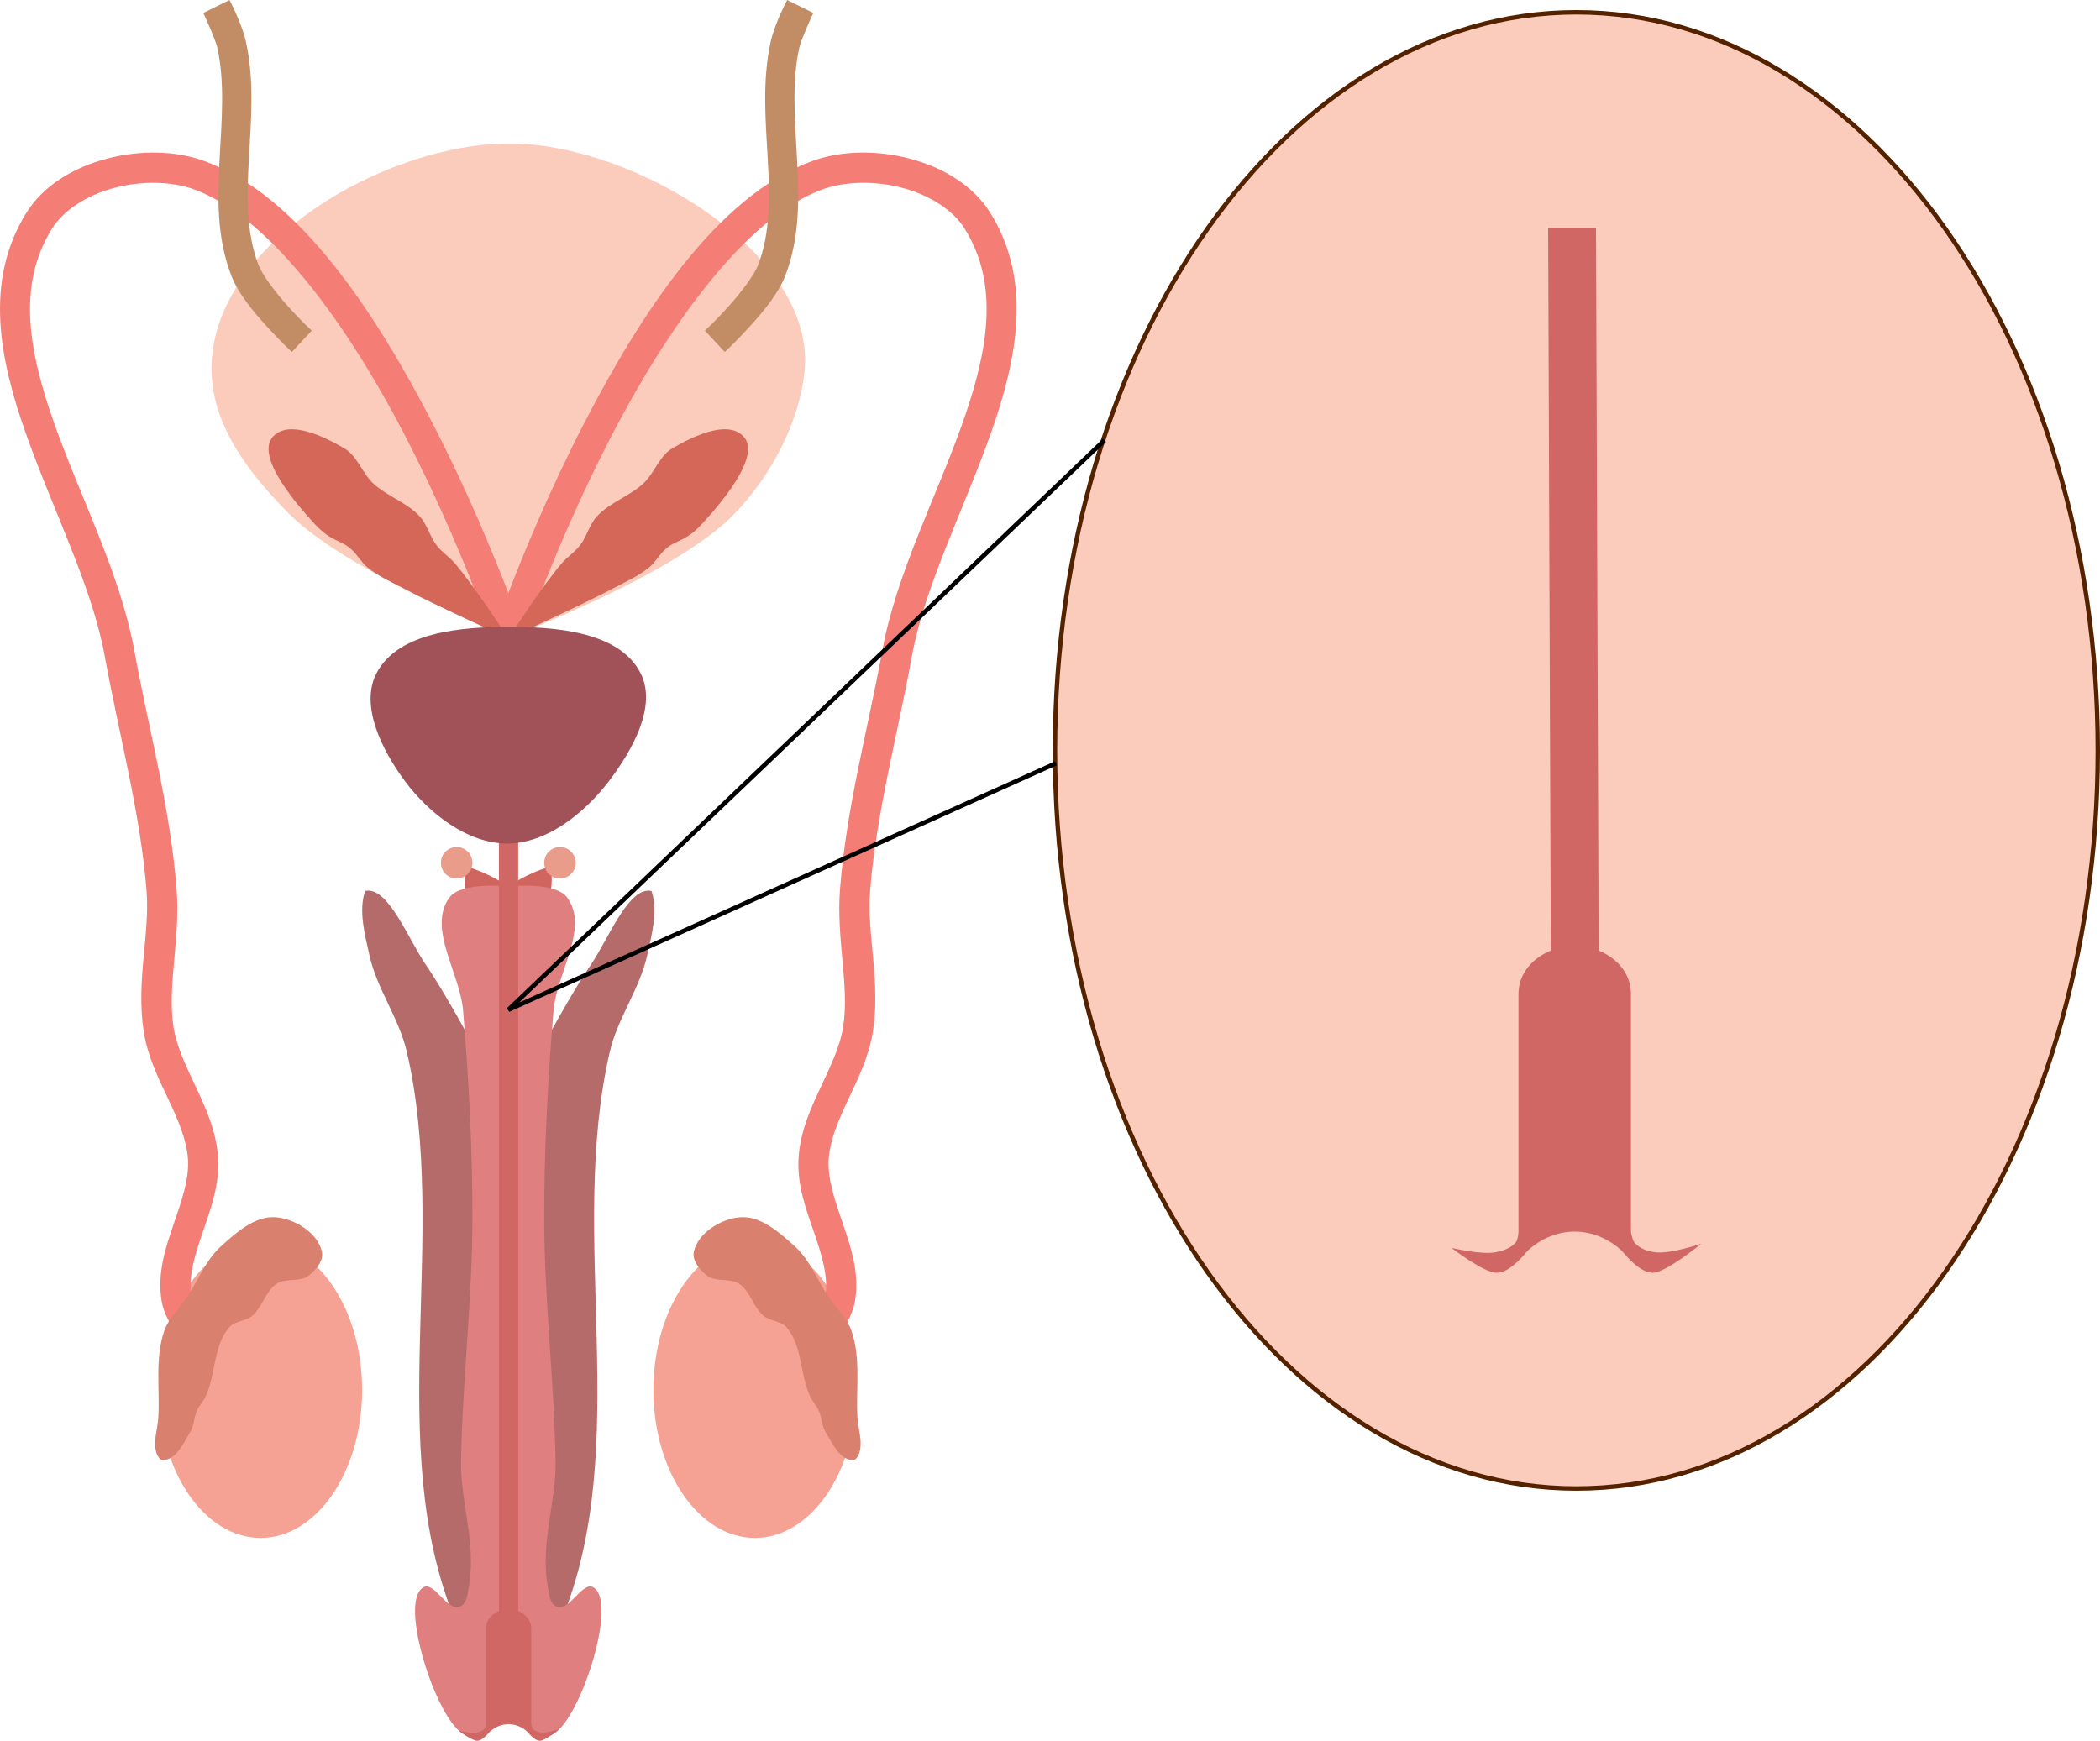
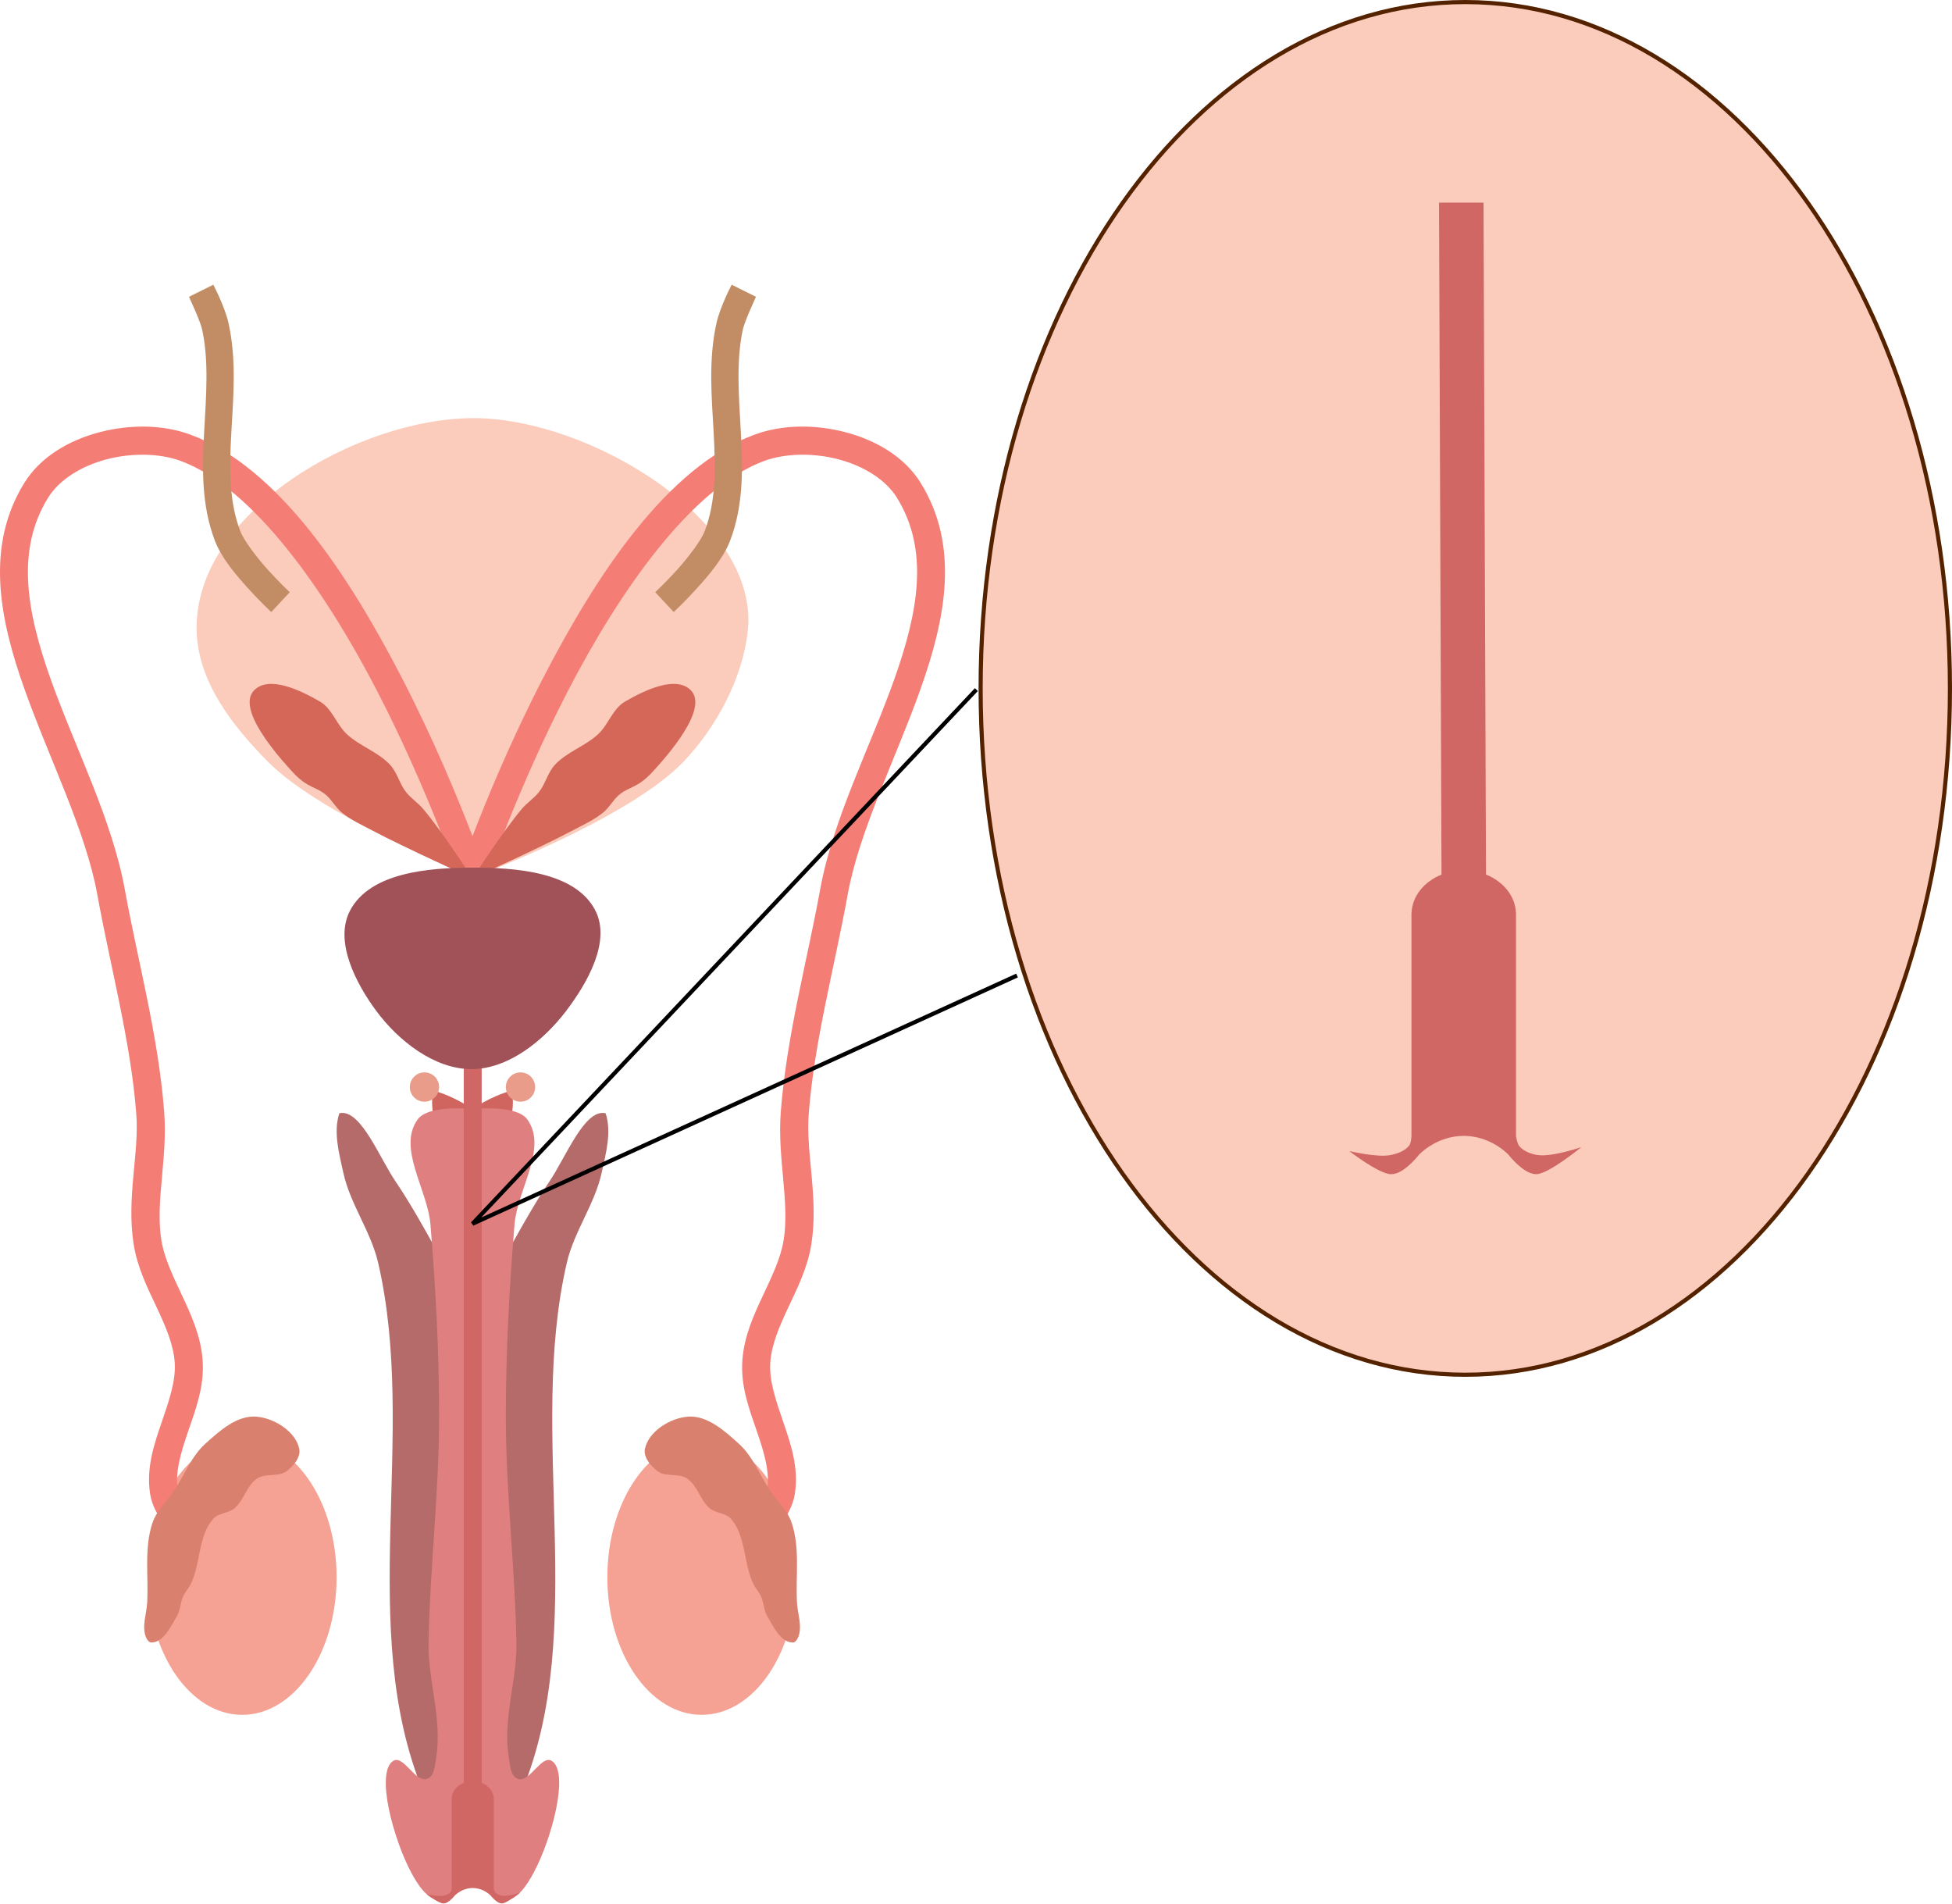
- <svg xmlns="http://www.w3.org/2000/svg" width="361.84mm" height="300mm" viewBox="0 0 361.84 300" version="1.1" id="svg8">
+ <svg xmlns="http://www.w3.org/2000/svg" width="137.054mm" height="133.618mm" viewBox="0 0 137.054 133.618" version="1.1" id="svg8">
  <defs id="defs2" />
-   <g id="layer1" transform="translate(-20.17796,-0.1706637)">
-     <g id="g6792">
-       <ellipse transform="rotate(90)" ry="89.84" rx="127.2" cy="-291.795" cx="129.489" id="path5766" style="opacity:1;fill:#fbccbc;fill-opacity:1;stroke:#552200;stroke-width:0.765;stroke-linecap:round;stroke-miterlimit:4;stroke-dasharray:none;stroke-opacity:1" />
+   <g id="layer1" transform="translate(-20.17796,-166.5529)">
+     <g id="g71" transform="matrix(0.3787698,0,0,0.3787698,12.53516,186.4751)">
+       <ellipse transform="rotate(90)" ry="89.84" rx="127.2" cy="-291.795" cx="74.985" id="path5766" style="opacity:1;fill:#fbccbc;fill-opacity:1;stroke:#552200;stroke-width:0.765;stroke-linecap:round;stroke-miterlimit:4;stroke-dasharray:none;stroke-opacity:1" />
      <path id="path38" d="m 108.137,24.895 c 21.377,0.085 52.778,19.015 50.665,39.317 -0.912,8.765 -5.701,17.826 -11.945,24.374 -10.167,10.663 -38.72,21.319 -38.72,21.319 0,0 -28.011,-10.935 -38.283,-21.319 C 63.354,82.015 56.819,73.769 56.627,64.212 56.187,42.341 86.537,24.809 108.137,24.895 Z" style="fill:#fbccbc;fill-opacity:1;stroke:none;stroke-width:0.915px;stroke-linecap:butt;stroke-linejoin:miter;stroke-opacity:1" />
      <ellipse ry="25.503" rx="17.492" cy="239.709" cx="150.252" id="path845-3" style="fill:#f5a294;fill-opacity:1;stroke:none;stroke-width:2.062" />
      <ellipse ry="25.503" rx="17.492" cy="239.709" cx="65.079" id="path845" style="fill:#f5a294;fill-opacity:1;stroke:none;stroke-width:2.062;stroke-opacity:1" />
      <path id="path889" d="m 47.191,26.47 c -2.87,-0.056 -5.809,0.308 -8.624,1.053 -5.63,1.491 -10.885,4.541 -13.881,9.38 -7.257,11.722 -4.627,25.128 0.021,38.184 4.647,13.057 11.351,26.246 13.504,38.081 2.508,13.789 6.19,27.19 7.231,40.677 0.564,7.308 -1.851,15.47 -0.494,24.119 0.686,4.374 2.603,8.171 4.277,11.733 1.674,3.563 3.096,6.875 3.338,10.171 0.247,3.364 -1.025,7.074 -2.419,11.131 -1.394,4.056 -2.917,8.501 -2.122,13.361 0.367,2.247 1.558,4.076 2.596,5.67 1.038,1.594 2.021,2.818 2.021,2.818 a 2.595,2.595 0 0 0 3.642,0.406 2.595,2.595 0 0 0 0.406,-3.649 c 0,0 -0.836,-1.044 -1.724,-2.407 -0.888,-1.363 -1.737,-3.177 -1.818,-3.676 -0.533,-3.263 0.534,-6.846 1.906,-10.839 1.372,-3.993 3.045,-8.348 2.689,-13.192 -0.329,-4.481 -2.116,-8.379 -3.818,-12.002 -1.702,-3.623 -3.324,-6.996 -3.846,-10.326 -1.116,-7.11 1.198,-15.118 0.535,-23.715 C 49.518,139.296 45.764,125.721 43.312,112.237 40.948,99.24 34.079,85.938 29.599,73.35 25.119,60.762 23.072,49.371 29.1,39.634 c 2.049,-3.309 6.115,-5.855 10.798,-7.095 4.683,-1.24 9.887,-1.139 13.747,0.277 13.539,4.966 26.973,24.327 36.432,42.637 9.459,18.309 15.227,35.289 15.227,35.289 a 2.595,2.595 0 0 0 0.018,0.041 2.595,2.595 0 0 0 0.054,0.138 2.595,2.595 0 0 0 0.055,0.124 2.595,2.595 0 0 0 0.054,0.102 2.595,2.595 0 0 0 0.066,0.114 2.595,2.595 0 0 0 0.07,0.109 2.595,2.595 0 0 0 0.084,0.116 2.595,2.595 0 0 0 0.068,0.084 2.595,2.595 0 0 0 0.097,0.109 2.595,2.595 0 0 0 0.089,0.091 2.595,2.595 0 0 0 0.091,0.084 2.595,2.595 0 0 0 0.102,0.084 2.595,2.595 0 0 0 0.102,0.079 2.595,2.595 0 0 0 0.106,0.07 2.595,2.595 0 0 0 0.124,0.075 2.595,2.595 0 0 0 0.107,0.057 2.595,2.595 0 0 0 0.104,0.05 2.595,2.595 0 0 0 0.191,0.081 2.595,2.595 0 0 0 0.006,0.002 2.595,2.595 0 0 0 0.002,0 2.595,2.595 0 0 0 0.036,0.014 2.595,2.595 0 0 0 0.138,0.04 2.595,2.595 0 0 0 0.093,0.024 2.595,2.595 0 0 0 0.118,0.024 2.595,2.595 0 0 0 0.136,0.024 2.595,2.595 0 0 0 0.145,0.014 2.595,2.595 0 0 0 0.109,0.01 2.595,2.595 0 0 0 0.175,-0.002 2.595,2.595 0 0 0 0.079,-0.002 2.595,2.595 0 0 0 0.145,-0.014 2.595,2.595 0 0 0 0.129,-0.018 2.595,2.595 0 0 0 0.087,-0.018 2.595,2.595 0 0 0 0.172,-0.04 2.595,2.595 0 0 0 0.006,-0.002 2.595,2.595 0 0 0 0.014,-0.006 2.595,2.595 0 0 0 0.122,-0.036 2.595,2.595 0 0 0 0.063,-0.024 2.595,2.595 0 0 0 0.107,-0.043 2.595,2.595 0 0 0 0.132,-0.059 2.595,2.595 0 0 0 0.102,-0.054 2.595,2.595 0 0 0 0.114,-0.066 2.595,2.595 0 0 0 0.109,-0.07 2.595,2.595 0 0 0 0.116,-0.084 2.595,2.595 0 0 0 0.084,-0.068 2.595,2.595 0 0 0 0.109,-0.097 2.595,2.595 0 0 0 0.091,-0.09 2.595,2.595 0 0 0 0.087,-0.097 2.595,2.595 0 0 0 0.071,-0.084 2.595,2.595 0 0 0 0.095,-0.125 2.595,2.595 0 0 0 0.063,-0.093 2.595,2.595 0 0 0 0.07,-0.116 2.595,2.595 0 0 0 0.063,-0.114 2.595,2.595 0 0 0 0.054,-0.113 2.595,2.595 0 0 0 0.057,-0.136 2.595,2.595 0 0 0 0.031,-0.082 2.595,2.595 0 0 0 0.004,-0.01 c 0,0 5.775,-16.98 15.234,-35.289 9.459,-18.309 22.886,-37.67 36.425,-42.637 3.86,-1.416 9.07,-1.518 13.754,-0.277 4.683,1.24 8.749,3.786 10.798,7.095 6.028,9.737 3.981,21.127 -0.499,33.716 -4.48,12.588 -11.356,25.89 -13.72,38.887 -2.452,13.484 -6.206,27.059 -7.299,41.21 -0.664,8.597 1.657,16.605 0.542,23.715 -0.522,3.33 -2.144,6.704 -3.846,10.326 -1.702,3.623 -3.488,7.52 -3.818,12.002 -0.356,4.844 1.317,9.199 2.689,13.192 1.372,3.993 2.44,7.576 1.906,10.839 -0.082,0.5 -0.938,2.313 -1.826,3.676 -0.888,1.363 -1.724,2.407 -1.724,2.407 a 2.595,2.595 0 0 0 0.406,3.649 2.595,2.595 0 0 0 3.649,-0.406 c 0,0 0.982,-1.224 2.021,-2.818 1.038,-1.594 2.222,-3.423 2.589,-5.67 0.794,-4.859 -0.721,-9.304 -2.115,-13.36 -1.394,-4.056 -2.666,-7.767 -2.419,-11.131 0.242,-3.296 1.665,-6.608 3.338,-10.171 1.674,-3.563 3.591,-7.36 4.277,-11.733 1.357,-8.649 -1.058,-16.811 -0.494,-24.119 1.041,-13.487 4.723,-26.888 7.231,-40.677 2.152,-11.835 8.857,-25.024 13.503,-38.081 4.647,-13.057 7.277,-26.462 0.021,-38.184 -2.996,-4.839 -8.258,-7.889 -13.888,-9.38 -2.815,-0.746 -5.747,-1.109 -8.617,-1.053 -2.87,0.056 -5.676,0.531 -8.245,1.473 C 143.688,33.96 130.51,54.364 120.845,73.071 114.866,84.644 110.349,95.651 107.766,102.383 105.183,95.652 100.669,84.644 94.69,73.071 85.026,54.364 71.848,33.96 55.44,27.942 52.872,26.999 50.066,26.525 47.196,26.468 Z" style="color:#000000;font-style:normal;font-variant:normal;font-weight:normal;font-stretch:normal;font-size:medium;line-height:normal;font-family:sans-serif;font-variant-ligatures:normal;font-variant-position:normal;font-variant-caps:normal;font-variant-numeric:normal;font-variant-alternates:normal;font-feature-settings:normal;text-indent:0;text-align:start;text-decoration:none;text-decoration-line:none;text-decoration-style:solid;text-decoration-color:#000000;letter-spacing:normal;word-spacing:normal;text-transform:none;writing-mode:lr-tb;direction:ltr;text-orientation:mixed;dominant-baseline:auto;baseline-shift:baseline;text-anchor:start;white-space:normal;shape-padding:0;clip-rule:nonzero;display:inline;overflow:visible;visibility:visible;opacity:1;isolation:auto;mix-blend-mode:normal;color-interpolation:sRGB;color-interpolation-filters:linearRGB;solid-color:#000000;solid-opacity:1;vector-effect:none;fill:#f47d75;fill-opacity:1;fill-rule:nonzero;stroke:none;stroke-width:5.19;stroke-linecap:round;stroke-linejoin:bevel;stroke-miterlimit:4;stroke-dasharray:none;stroke-dashoffset:0;stroke-opacity:1;color-rendering:auto;image-rendering:auto;shape-rendering:auto;text-rendering:auto;enable-background:accumulate" />
      <path id="path892-7" d="m 162.395,246.902 c -0.65,-1.092 -0.619,-2.48 -1.144,-3.637 -0.389,-0.857 -1.071,-1.559 -1.471,-2.411 -1.794,-3.819 -1.32,-8.805 -4.107,-11.972 -0.958,-1.089 -2.783,-1.003 -3.904,-1.924 -1.802,-1.481 -2.3,-4.28 -4.25,-5.558 -1.566,-1.026 -3.962,-0.215 -5.453,-1.347 -1.263,-0.96 -2.664,-2.593 -2.337,-4.145 0.686,-3.249 4.671,-5.71 7.983,-5.96 3.566,-0.269 6.815,2.652 9.462,5.056 2.571,2.335 3.839,5.79 5.771,8.676 1.317,1.967 3.2,3.652 3.967,5.891 1.602,4.677 0.739,9.861 1,14.797 0.113,2.137 1.026,4.424 0.245,6.417 -0.176,0.448 -0.54,1.026 -1.022,1.022 -2.274,-0.021 -3.579,-2.95 -4.741,-4.904 z" style="fill:#d9806e;fill-opacity:1;stroke:none;stroke-width:0.915px;stroke-linecap:butt;stroke-linejoin:miter;stroke-opacity:1" />
      <path id="path892" d="m 52.981,246.902 c 0.65,-1.092 0.619,-2.48 1.144,-3.637 0.389,-0.857 1.071,-1.559 1.471,-2.411 1.794,-3.819 1.32,-8.805 4.107,-11.972 0.958,-1.089 2.783,-1.003 3.904,-1.924 1.802,-1.481 2.3,-4.28 4.25,-5.558 1.566,-1.026 3.962,-0.215 5.453,-1.347 1.263,-0.96 2.664,-2.593 2.337,-4.145 -0.686,-3.249 -4.671,-5.71 -7.983,-5.96 -3.566,-0.269 -6.815,2.652 -9.462,5.056 -2.571,2.335 -3.839,5.79 -5.771,8.676 -1.317,1.967 -3.2,3.652 -3.967,5.891 -1.602,4.677 -0.739,9.861 -1.001,14.797 -0.113,2.137 -1.026,4.424 -0.245,6.417 0.176,0.448 0.54,1.026 1.022,1.022 2.274,-0.021 3.579,-2.95 4.741,-4.904 z" style="fill:#d9806e;fill-opacity:1;stroke:none;stroke-width:0.915px;stroke-linecap:butt;stroke-linejoin:miter;stroke-opacity:1" />
      <path id="path953" d="m 107.763,174.202 c 0,0 -8.947,-17.361 -7.283,-24.709 4.38,1.264 7.196,3.439 7.196,3.439 z" style="fill:#d06560;fill-opacity:1;stroke:none;stroke-width:0.915px;stroke-linecap:butt;stroke-linejoin:miter;stroke-opacity:1" />
      <path id="path953-3" d="m 107.763,174.202 c 0,0 8.947,-17.361 7.283,-24.709 -4.38,1.264 -7.196,3.439 -7.196,3.439 z" style="fill:#d06560;fill-opacity:1;stroke:none;stroke-width:0.915px;stroke-linecap:butt;stroke-linejoin:miter;stroke-opacity:1" />
      <circle r="2.716" cy="148.864" cx="116.664" id="path978" style="fill:#e99c8a;fill-opacity:1;stroke:none;stroke-width:0.927;stroke-linecap:round;stroke-linejoin:bevel;stroke-miterlimit:4;stroke-dasharray:none;stroke-opacity:1" />
      <circle r="2.716" cy="148.864" cx="98.862" id="path978-5" style="fill:#e99c8a;fill-opacity:1;stroke:none;stroke-width:0.927;stroke-linecap:round;stroke-linejoin:bevel;stroke-miterlimit:4;stroke-dasharray:none;stroke-opacity:1" />
      <path id="path1108" d="m 83.453,153.663 c -0.122,0.01 -0.244,0.028 -0.367,0.055 -1.153,3.431 -0.053,7.479 0.751,11.099 1.288,5.799 5.1,10.829 6.439,16.617 7.383,31.929 -4.13,67.648 8.323,97.961 1.813,4.413 9.164,10.993 9.164,10.993 0,0 7.351,-6.58 9.164,-10.993 12.454,-30.313 0.938,-66.032 8.322,-97.961 1.338,-5.788 5.152,-10.818 6.441,-16.617 0.804,-3.62 1.902,-7.668 0.749,-11.099 -3.927,-0.888 -7.366,8.184 -10.462,12.717 -5.474,8.015 -14.213,25.412 -14.213,25.412 0,0 -8.739,-17.397 -14.213,-25.412 -2.999,-4.391 -6.322,-13.043 -10.097,-12.772 z" style="fill:#b56b6a;fill-opacity:1;stroke:none;stroke-width:0.915;stroke-linecap:round;stroke-linejoin:bevel;stroke-miterlimit:4;stroke-dasharray:none;stroke-opacity:1" />
      <path id="path1130" d="m 105.091,152.803 c -2.553,-0.012 -6.194,0.299 -7.465,2.031 -3.872,5.28 1.806,12.977 2.344,19.503 0.981,11.899 1.618,23.843 1.607,35.783 -0.014,14.02 -1.728,27.996 -1.963,42.014 -0.109,6.497 2.553,13.99 1.43,20.874 -0.235,1.444 -0.303,3.552 -1.675,4.057 -2.241,0.825 -4.421,-4.645 -6.374,-3.27 -3.213,2.262 0.119,14.529 3.433,20.681 1.189,2.207 3.01,5.146 5.516,5.109 2.72,-0.041 5.818,-5.722 5.818,-5.722 0,0 3.097,5.681 5.817,5.722 2.506,0.038 4.329,-2.902 5.518,-5.109 3.314,-6.152 6.646,-18.419 3.433,-20.681 -1.953,-1.375 -4.135,4.095 -6.376,3.27 -1.373,-0.505 -1.44,-2.613 -1.675,-4.057 -1.123,-6.884 1.539,-14.377 1.43,-20.874 -0.235,-14.018 -1.948,-27.994 -1.962,-42.014 -0.011,-11.94 0.625,-23.884 1.606,-35.783 0.538,-6.525 6.218,-14.223 2.346,-19.503 -2.033,-2.772 -10.137,-1.902 -10.137,-1.902 0,0 -1.14,-0.122 -2.671,-0.129 z" style="fill:#df7f80;fill-opacity:1;stroke:none;stroke-width:0.915px;stroke-linecap:butt;stroke-linejoin:miter;stroke-opacity:1" />
      <path id="path934" d="m 106.145,108.278 v 169.534 c -1.28,0.513 -2.186,1.587 -2.235,2.859 h -0.006 v 0.109 16.531 c 0,0 -0.021,0.532 -0.175,0.727 -0.332,0.417 -0.908,0.615 -1.433,0.71 -1.003,0.182 -3.043,-0.309 -3.043,-0.309 0,0 2.215,1.716 3.123,1.73 0.503,0.006 1.041,-0.363 1.527,-0.835 v 0.01 c 0.011,-0.01 0.021,-0.024 0.028,-0.036 0.208,-0.205 0.396,-0.417 0.576,-0.638 0.907,-0.857 2.079,-1.357 3.295,-1.361 1.213,0.002 2.383,0.498 3.29,1.35 0.189,0.233 0.386,0.456 0.606,0.671 l 0.006,0.006 v -0.005 c 0.486,0.472 1.025,0.843 1.529,0.835 0.908,-0.014 3.353,-2.019 3.353,-2.019 0,0 -2.131,0.733 -3.211,0.598 -0.514,-0.064 -1.064,-0.266 -1.409,-0.653 -0.184,-0.206 -0.261,-0.785 -0.261,-0.785 v -16.531 -0.109 h -0.004 c -0.05,-1.272 -0.955,-2.346 -2.235,-2.859 V 108.278 Z" style="color:#000000;font-style:normal;font-variant:normal;font-weight:normal;font-stretch:normal;font-size:medium;line-height:normal;font-family:sans-serif;font-variant-ligatures:normal;font-variant-position:normal;font-variant-caps:normal;font-variant-numeric:normal;font-variant-alternates:normal;font-feature-settings:normal;text-indent:0;text-align:start;text-decoration:none;text-decoration-line:none;text-decoration-style:solid;text-decoration-color:#000000;letter-spacing:normal;word-spacing:normal;text-transform:none;writing-mode:lr-tb;direction:ltr;text-orientation:mixed;dominant-baseline:auto;baseline-shift:baseline;text-anchor:start;white-space:normal;shape-padding:0;clip-rule:nonzero;display:inline;overflow:visible;visibility:visible;opacity:1;isolation:auto;mix-blend-mode:normal;color-interpolation:sRGB;color-interpolation-filters:linearRGB;solid-color:#000000;solid-opacity:1;vector-effect:none;fill:#d06764;fill-opacity:1;fill-rule:nonzero;stroke:none;stroke-width:3.188;stroke-linecap:butt;stroke-linejoin:miter;stroke-miterlimit:4;stroke-dasharray:none;stroke-dashoffset:0;stroke-opacity:1;color-rendering:auto;image-rendering:auto;shape-rendering:auto;text-rendering:auto;enable-background:accumulate" />
      <path id="path936" d="m 79.49,77.425 c 2.259,1.309 3.072,4.265 4.984,6.044 2.406,2.238 5.821,3.282 8.038,5.708 1.297,1.419 1.724,3.464 2.903,4.982 0.911,1.174 2.211,1.997 3.175,3.128 3.42,4.014 9.173,12.888 9.173,12.888 0,0 -12.468,-5.627 -18.505,-8.833 -1.963,-1.042 -4.03,-1.968 -5.749,-3.376 -1.098,-0.899 -1.771,-2.237 -2.836,-3.174 -1.888,-1.661 -3.407,-1.228 -6.221,-4.27 -2.814,-3.042 -10.524,-11.759 -7.167,-15.185 2.778,-2.835 8.635,0.018 12.207,2.088 z" style="fill:#d56758;fill-opacity:1;stroke:none;stroke-width:0.917;stroke-linecap:butt;stroke-linejoin:miter;stroke-miterlimit:4;stroke-dasharray:none;stroke-opacity:1" />
      <path id="path936-5" d="m 136.035,77.425 c -2.259,1.309 -3.072,4.265 -4.984,6.044 -2.406,2.238 -5.821,3.282 -8.038,5.708 -1.297,1.419 -1.724,3.464 -2.903,4.982 -0.911,1.174 -2.211,1.997 -3.175,3.128 -3.42,4.014 -9.173,12.888 -9.173,12.888 0,0 12.468,-5.627 18.505,-8.833 1.963,-1.042 4.03,-1.968 5.749,-3.376 1.098,-0.899 1.771,-2.237 2.836,-3.174 1.888,-1.661 3.407,-1.228 6.221,-4.27 2.814,-3.042 10.524,-11.759 7.167,-15.185 -2.778,-2.835 -8.635,0.018 -12.207,2.088 z" style="fill:#d56758;fill-opacity:1;stroke:none;stroke-width:0.917;stroke-linecap:butt;stroke-linejoin:miter;stroke-miterlimit:4;stroke-dasharray:none;stroke-opacity:1" />
+       <path id="path5812" d="m 201.166,75.207 -93.403,98.995 100.941,-46.007" style="fill:#000000;fill-opacity:0;stroke:#000000;stroke-width:0.765;stroke-linecap:butt;stroke-linejoin:miter;stroke-miterlimit:4;stroke-dasharray:none;stroke-opacity:1" />
      <path id="path1148" d="m 107.596,108.201 c 8.082,-0.024 19.202,0.733 22.921,7.909 2.983,5.756 -1.488,13.522 -5.416,18.678 -4.15,5.448 -10.656,10.744 -17.505,10.756 -6.888,0.014 -13.536,-5.227 -17.644,-10.756 -3.837,-5.164 -7.884,-12.999 -4.861,-18.678 3.736,-7.019 14.554,-7.887 22.505,-7.909 z" style="fill:#a15258;fill-opacity:1;stroke:none;stroke-width:0.915px;stroke-linecap:butt;stroke-linejoin:miter;stroke-opacity:1" />
      <path id="path1163" d="m 155.808,0.171 c 0,0 -2.131,4.031 -2.818,7.109 -1.53,6.854 -0.881,13.779 -0.52,20.349 0.361,6.569 0.437,12.74 -1.662,18.206 -0.665,1.73 -2.992,4.811 -5.129,7.177 -2.138,2.366 -4.041,4.143 -4.041,4.143 l 3.426,3.683 c 0,0 2.055,-1.91 4.352,-4.454 2.298,-2.543 4.877,-5.59 6.089,-8.745 2.559,-6.662 2.361,-13.605 1.994,-20.288 -0.367,-6.683 -0.895,-13.15 0.405,-18.977 0.336,-1.504 2.413,-5.967 2.413,-5.967 z" style="color:#000000;font-style:normal;font-variant:normal;font-weight:normal;font-stretch:normal;font-size:medium;line-height:normal;font-family:sans-serif;font-variant-ligatures:normal;font-variant-position:normal;font-variant-caps:normal;font-variant-numeric:normal;font-variant-alternates:normal;font-feature-settings:normal;text-indent:0;text-align:start;text-decoration:none;text-decoration-line:none;text-decoration-style:solid;text-decoration-color:#000000;letter-spacing:normal;word-spacing:normal;text-transform:none;writing-mode:lr-tb;direction:ltr;text-orientation:mixed;dominant-baseline:auto;baseline-shift:baseline;text-anchor:start;white-space:normal;shape-padding:0;clip-rule:nonzero;display:inline;overflow:visible;visibility:visible;opacity:1;isolation:auto;mix-blend-mode:normal;color-interpolation:sRGB;color-interpolation-filters:linearRGB;solid-color:#000000;solid-opacity:1;vector-effect:none;fill:#c28d65;fill-opacity:1;fill-rule:nonzero;stroke:none;stroke-width:5.035;stroke-linecap:butt;stroke-linejoin:miter;stroke-miterlimit:4;stroke-dasharray:none;stroke-dashoffset:0;stroke-opacity:1;color-rendering:auto;image-rendering:auto;shape-rendering:auto;text-rendering:auto;enable-background:accumulate" />
      <path id="path1163-7" d="m 59.718,0.171 c 0,0 2.131,4.031 2.818,7.109 1.53,6.854 0.881,13.779 0.52,20.348 -0.361,6.569 -0.437,12.74 1.662,18.206 0.665,1.73 2.992,4.811 5.129,7.177 2.138,2.366 4.041,4.143 4.041,4.143 l -3.426,3.683 c 0,0 -2.055,-1.91 -4.352,-4.454 -2.298,-2.543 -4.877,-5.59 -6.089,-8.745 C 57.463,40.978 57.661,34.034 58.028,27.352 58.395,20.669 58.923,14.201 57.623,8.375 57.287,6.871 55.21,2.408 55.21,2.408 Z" style="color:#000000;font-style:normal;font-variant:normal;font-weight:normal;font-stretch:normal;font-size:medium;line-height:normal;font-family:sans-serif;font-variant-ligatures:normal;font-variant-position:normal;font-variant-caps:normal;font-variant-numeric:normal;font-variant-alternates:normal;font-feature-settings:normal;text-indent:0;text-align:start;text-decoration:none;text-decoration-line:none;text-decoration-style:solid;text-decoration-color:#000000;letter-spacing:normal;word-spacing:normal;text-transform:none;writing-mode:lr-tb;direction:ltr;text-orientation:mixed;dominant-baseline:auto;baseline-shift:baseline;text-anchor:start;white-space:normal;shape-padding:0;clip-rule:nonzero;display:inline;overflow:visible;visibility:visible;opacity:1;isolation:auto;mix-blend-mode:normal;color-interpolation:sRGB;color-interpolation-filters:linearRGB;solid-color:#000000;solid-opacity:1;vector-effect:none;fill:#c28d65;fill-opacity:1;fill-rule:nonzero;stroke:none;stroke-width:5.035;stroke-linecap:butt;stroke-linejoin:miter;stroke-miterlimit:4;stroke-dasharray:none;stroke-dashoffset:0;stroke-opacity:1;color-rendering:auto;image-rendering:auto;shape-rendering:auto;text-rendering:auto;enable-background:accumulate" />
-       <path id="path5812" d="M 210.488,76.033 107.763,174.202 202.12,131.712" style="fill:#000000;fill-opacity:0;stroke:#000000;stroke-width:0.765;stroke-linecap:butt;stroke-linejoin:miter;stroke-miterlimit:4;stroke-dasharray:none;stroke-opacity:1" />
-       <path id="path934-7" d="m 286.93,39.459 0.457,124.537 c -3.178,1.274 -5.428,3.941 -5.551,7.1 h -0.015 v 0.271 41.052 c 0,0 -0.051,1.322 -0.434,1.806 -0.825,1.035 -2.255,1.528 -3.558,1.764 -2.491,0.452 -7.557,-0.766 -7.557,-0.766 0,0 5.501,4.263 7.756,4.297 1.25,0.015 2.585,-0.901 3.792,-2.074 v 0.026 c 0.026,-0.026 0.051,-0.06 0.069,-0.089 0.516,-0.509 0.983,-1.036 1.43,-1.585 2.252,-2.128 5.164,-3.371 8.184,-3.379 3.012,0.005 5.918,1.237 8.171,3.353 0.47,0.578 0.959,1.133 1.505,1.665 l 0.015,0.015 v -0.012 c 1.207,1.172 2.546,2.095 3.797,2.074 2.255,-0.035 8.326,-5.015 8.326,-5.015 0,0 -5.292,1.821 -7.974,1.485 -1.276,-0.16 -2.643,-0.662 -3.5,-1.621 -0.456,-0.51 -0.648,-1.95 -0.648,-1.95 v -41.052 -0.271 h -0.01 c -0.123,-3.16 -2.373,-5.827 -5.551,-7.1 L 295.177,39.458 Z" style="color:#000000;font-style:normal;font-variant:normal;font-weight:normal;font-stretch:normal;font-size:medium;line-height:normal;font-family:sans-serif;font-variant-ligatures:normal;font-variant-position:normal;font-variant-caps:normal;font-variant-numeric:normal;font-variant-alternates:normal;font-feature-settings:normal;text-indent:0;text-align:start;text-decoration:none;text-decoration-line:none;text-decoration-style:solid;text-decoration-color:#000000;letter-spacing:normal;word-spacing:normal;text-transform:none;writing-mode:lr-tb;direction:ltr;text-orientation:mixed;dominant-baseline:auto;baseline-shift:baseline;text-anchor:start;white-space:normal;shape-padding:0;clip-rule:nonzero;display:inline;overflow:visible;visibility:visible;opacity:1;isolation:auto;mix-blend-mode:normal;color-interpolation:sRGB;color-interpolation-filters:linearRGB;solid-color:#000000;solid-opacity:1;vector-effect:none;fill:#d06764;fill-opacity:1;fill-rule:nonzero;stroke:none;stroke-width:7.918;stroke-linecap:butt;stroke-linejoin:miter;stroke-miterlimit:4;stroke-dasharray:none;stroke-dashoffset:0;stroke-opacity:1;color-rendering:auto;image-rendering:auto;shape-rendering:auto;text-rendering:auto;enable-background:accumulate" />
+       <path id="path934-7" d="m 286.93,-15.045 0.457,124.537 c -3.178,1.274 -5.428,3.941 -5.551,7.1 h -0.015 v 0.271 41.052 c 0,0 -0.051,1.322 -0.434,1.806 -0.825,1.035 -2.255,1.528 -3.558,1.764 -2.491,0.452 -7.557,-0.766 -7.557,-0.766 0,0 5.501,4.263 7.756,4.297 1.25,0.015 2.585,-0.901 3.792,-2.074 v 0.026 c 0.026,-0.026 0.051,-0.06 0.069,-0.089 0.516,-0.509 0.983,-1.036 1.43,-1.585 2.252,-2.128 5.164,-3.371 8.184,-3.379 3.012,0.005 5.918,1.237 8.171,3.353 0.47,0.578 0.959,1.133 1.505,1.665 l 0.015,0.015 v -0.012 c 1.207,1.172 2.546,2.095 3.797,2.074 2.255,-0.035 8.326,-5.015 8.326,-5.015 0,0 -5.292,1.821 -7.974,1.485 -1.276,-0.16 -2.643,-0.662 -3.5,-1.621 -0.456,-0.51 -0.648,-1.95 -0.648,-1.95 v -41.052 -0.271 h -0.01 c -0.123,-3.16 -2.373,-5.827 -5.551,-7.1 l -0.457,-124.53 z" style="color:#000000;font-style:normal;font-variant:normal;font-weight:normal;font-stretch:normal;font-size:medium;line-height:normal;font-family:sans-serif;font-variant-ligatures:normal;font-variant-position:normal;font-variant-caps:normal;font-variant-numeric:normal;font-variant-alternates:normal;font-feature-settings:normal;text-indent:0;text-align:start;text-decoration:none;text-decoration-line:none;text-decoration-style:solid;text-decoration-color:#000000;letter-spacing:normal;word-spacing:normal;text-transform:none;writing-mode:lr-tb;direction:ltr;text-orientation:mixed;dominant-baseline:auto;baseline-shift:baseline;text-anchor:start;white-space:normal;shape-padding:0;clip-rule:nonzero;display:inline;overflow:visible;visibility:visible;opacity:1;isolation:auto;mix-blend-mode:normal;color-interpolation:sRGB;color-interpolation-filters:linearRGB;solid-color:#000000;solid-opacity:1;vector-effect:none;fill:#d06764;fill-opacity:1;fill-rule:nonzero;stroke:none;stroke-width:7.918;stroke-linecap:butt;stroke-linejoin:miter;stroke-miterlimit:4;stroke-dasharray:none;stroke-dashoffset:0;stroke-opacity:1;color-rendering:auto;image-rendering:auto;shape-rendering:auto;text-rendering:auto;enable-background:accumulate" />
    </g>
  </g>
</svg>
